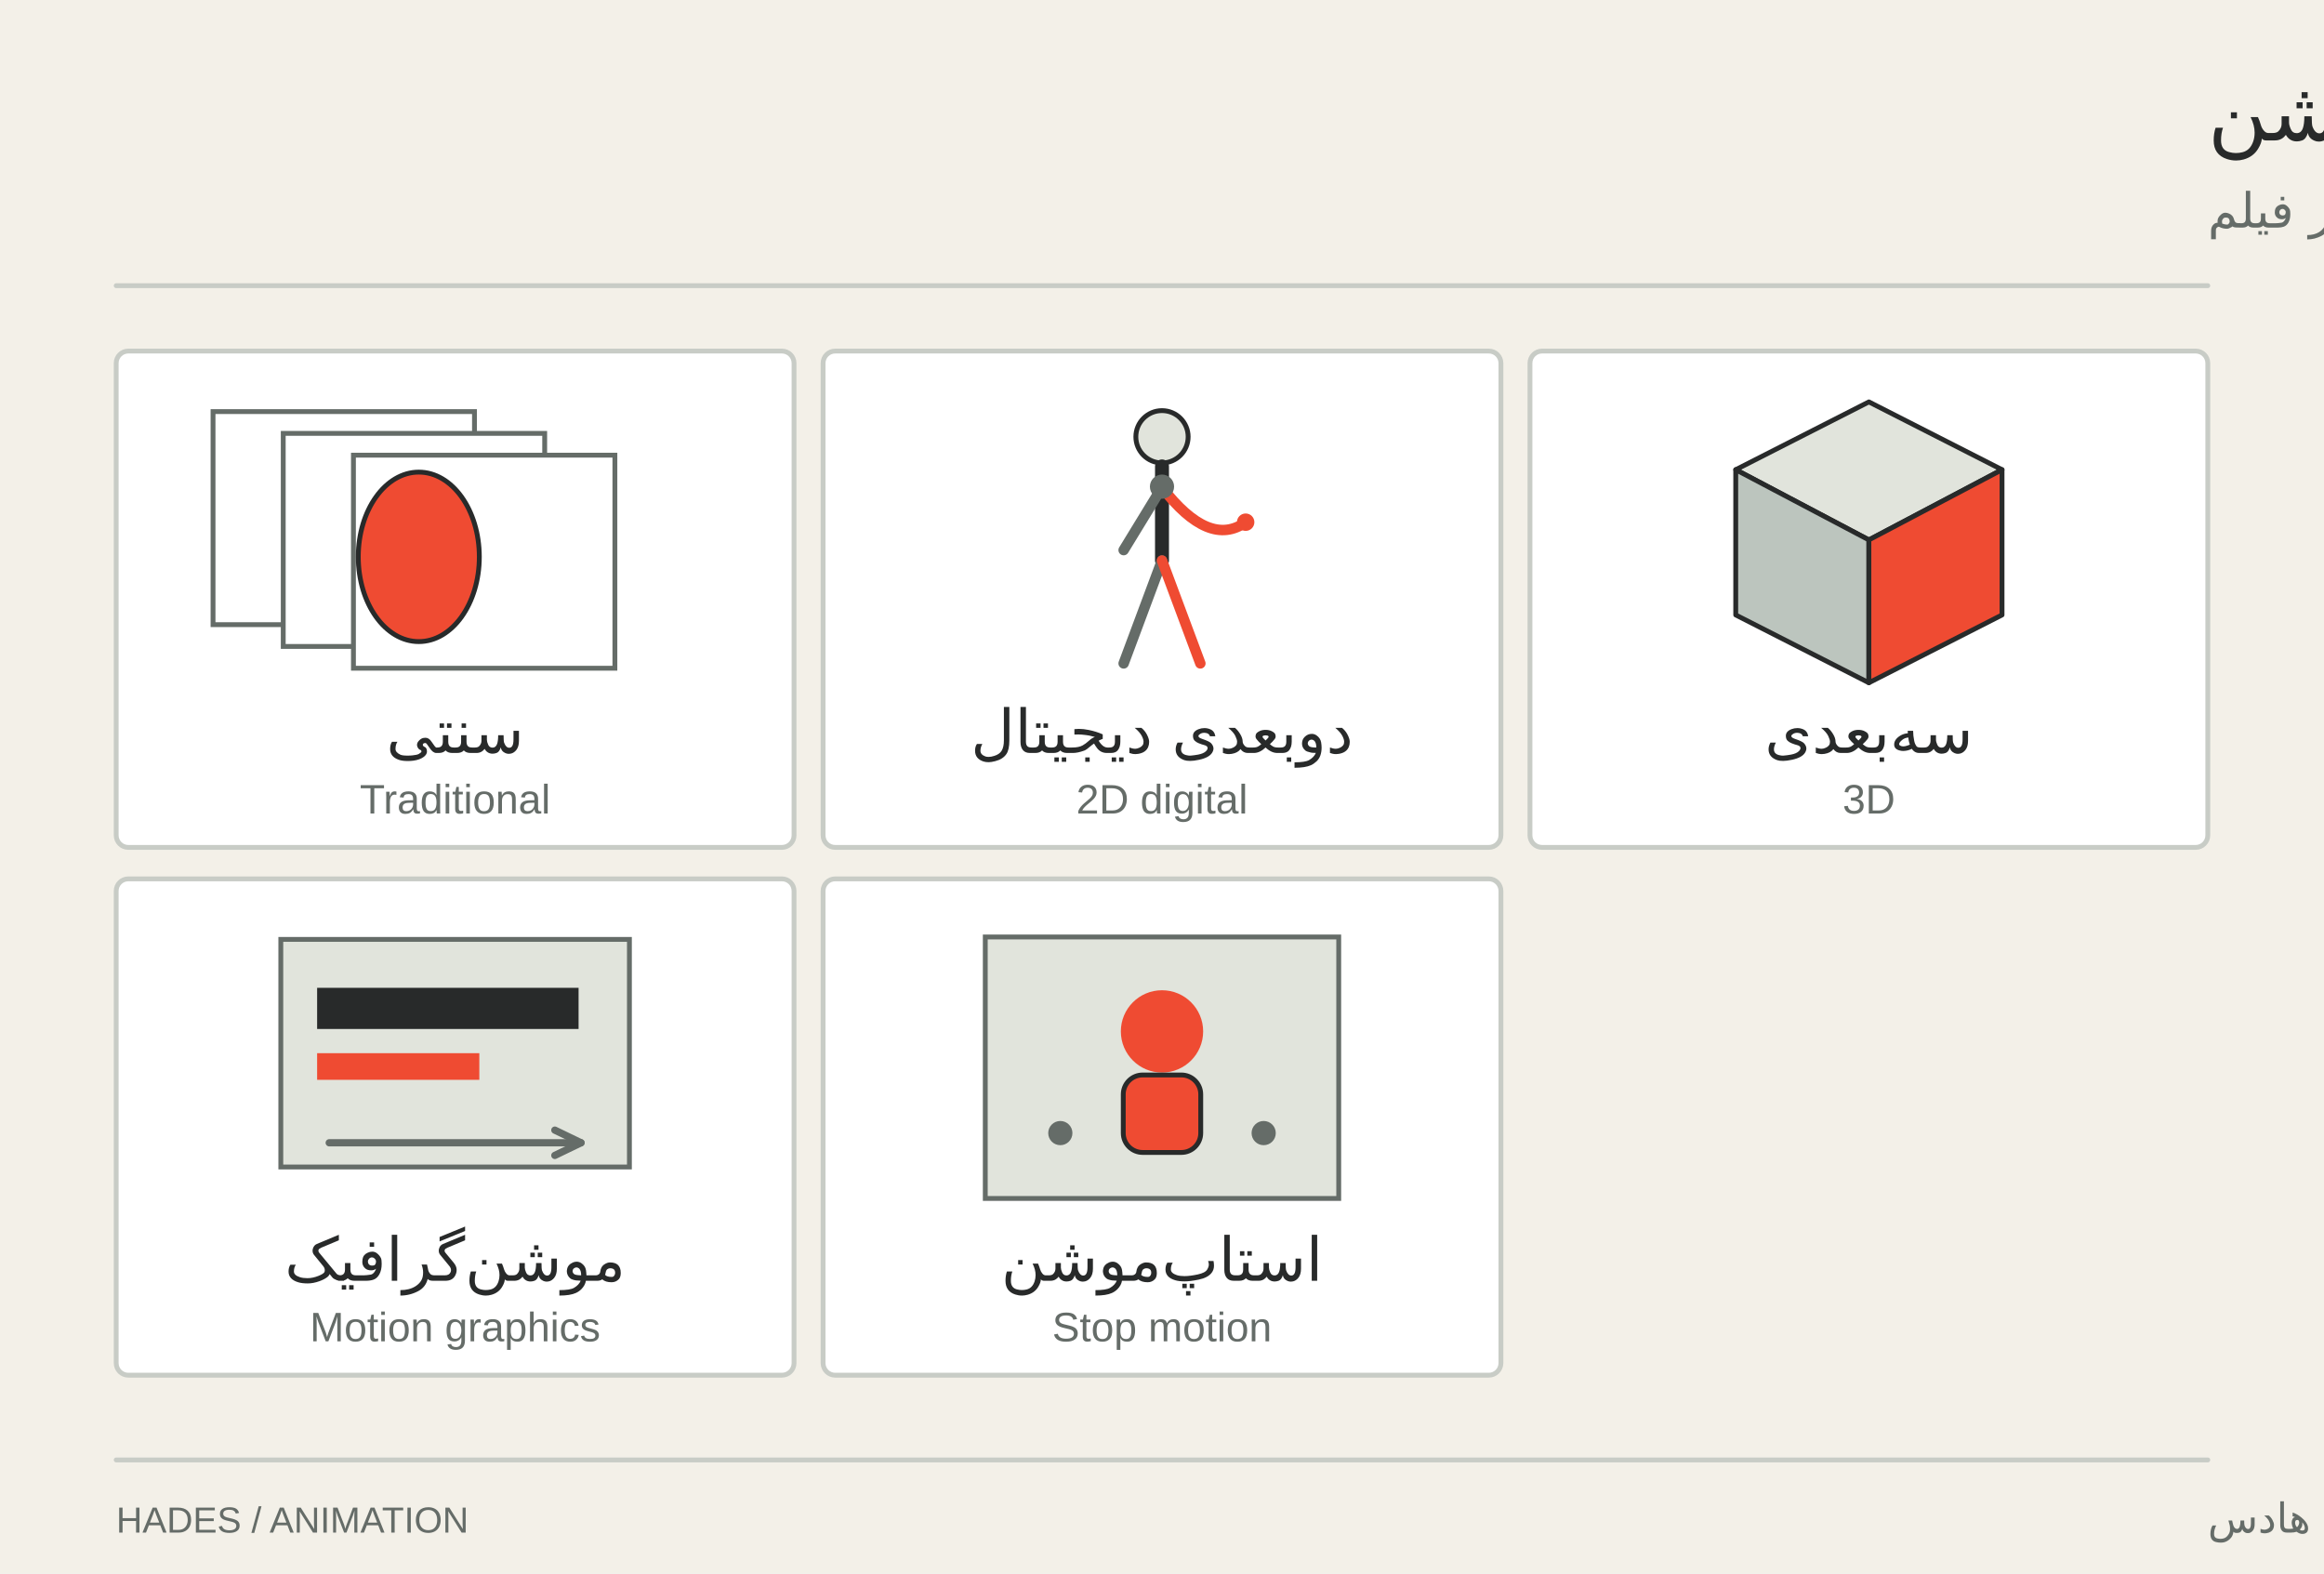
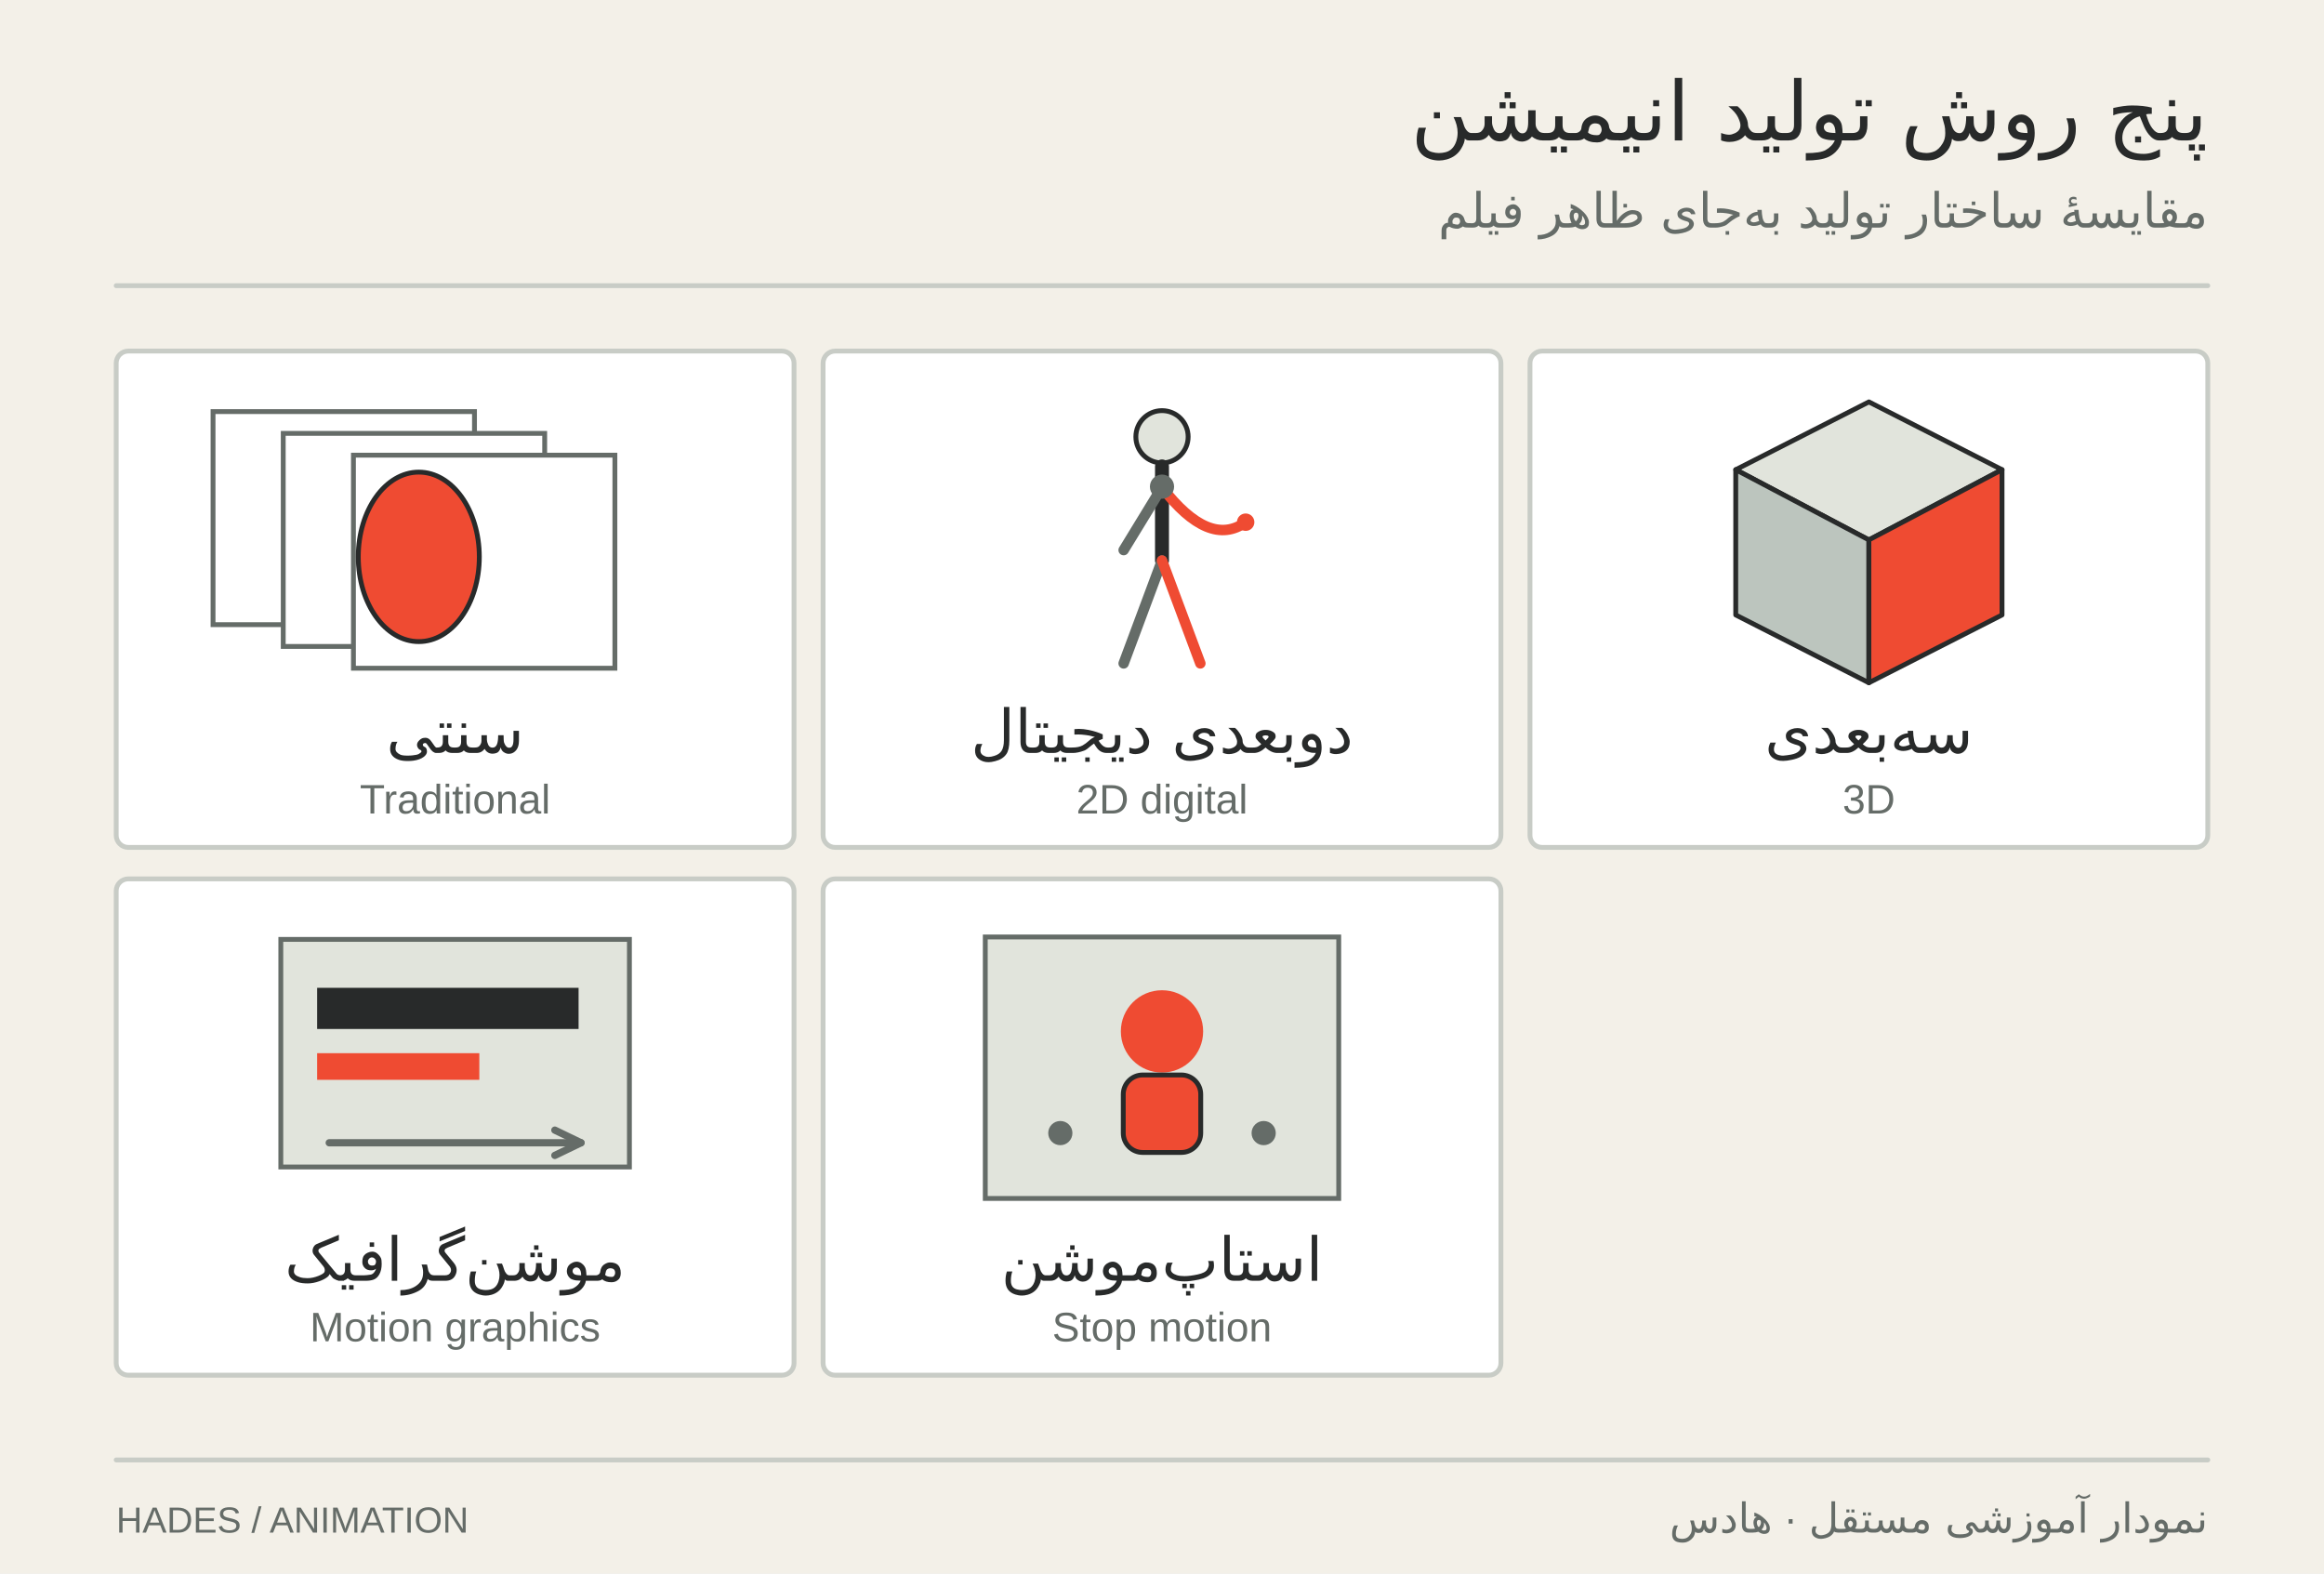
<svg xmlns="http://www.w3.org/2000/svg" width="960" height="650" viewBox="0 0 960 650" role="img" aria-label="پنج روش تولید انیمیشن">
  <rect width="960" height="650" fill="#F3F0E8" />
  <g font-family="Tahoma,Arial,sans-serif">
-     <text x="912" y="58" font-size="34" fill="#282A2A" text-anchor="end" direction="rtl" unicode-bidi="plaintext">پنج روش تولید انیمیشن</text>
-     <text x="912" y="94" font-size="20" fill="#656C68" text-anchor="end" direction="rtl" unicode-bidi="plaintext">مقایسهٔ ساختار تولید به‌جای ظاهر فیلم</text>
+     <text x="912" y="58" font-size="34" fill="#282A2A" text-anchor="start" direction="rtl" unicode-bidi="plaintext">پنج روش تولید انیمیشن</text>
+     <text x="912" y="94" font-size="20" fill="#656C68" text-anchor="start" direction="rtl" unicode-bidi="plaintext">مقایسهٔ ساختار تولید به‌جای ظاهر فیلم</text>
    <line x1="48" y1="118" x2="912" y2="118" stroke="#C8CCC6" stroke-width="2" stroke-linecap="round" />
    <rect x="48" y="145" width="280" height="205" rx="5" fill="#fff" stroke="#C8CCC6" stroke-width="2" />
    <rect x="88" y="170" width="108" height="88" rx="0" fill="#fff" stroke="#656C68" stroke-width="2" />
    <rect x="117" y="179" width="108" height="88" rx="0" fill="#fff" stroke="#656C68" stroke-width="2" />
    <rect x="146" y="188" width="108" height="88" rx="0" fill="#fff" stroke="#656C68" stroke-width="2" />
    <ellipse cx="173" cy="230" rx="25" ry="35" fill="#EF4B32" stroke="#282A2A" stroke-width="2" />
    <text x="188" y="311" font-size="25" fill="#282A2A" text-anchor="middle" direction="rtl" unicode-bidi="plaintext">سنتی</text>
    <text x="188" y="336" font-size="17" fill="#656C68" text-anchor="middle" direction="ltr" unicode-bidi="plaintext">Traditional</text>
    <rect x="340" y="145" width="280" height="205" rx="5" fill="#fff" stroke="#C8CCC6" stroke-width="2" />
    <circle cx="480" cy="180.4" r="10.8" fill="#E1E4DC" stroke="#282A2A" stroke-width="2" />
    <line x1="480" y1="192.64" x2="480" y2="231.52" stroke="#282A2A" stroke-width="5.76" stroke-linecap="round" />
    <line x1="480" y1="231.52" x2="464.16" y2="274" stroke="#656C68" stroke-width="4.32" stroke-linecap="round" />
    <line x1="480" y1="231.52" x2="495.84" y2="274" stroke="#EF4B32" stroke-width="4.32" stroke-linecap="round" />
    <line x1="480" y1="201.28" x2="464.16" y2="227.2" stroke="#656C68" stroke-width="4.32" stroke-linecap="round" />
    <path d="M480 201.28 Q499.44 226.48 514.56 215.68" fill="none" stroke="#EF4B32" stroke-width="4.32" stroke-linecap="round" stroke-linejoin="round" />
    <circle cx="514.56" cy="215.68" r="3.6" fill="#EF4B32" stroke="none" stroke-width="2" />
    <circle cx="480" cy="201" r="5" fill="#656C68" stroke="none" stroke-width="2" />
    <text x="480" y="311" font-size="25" fill="#282A2A" text-anchor="middle" direction="rtl" unicode-bidi="plaintext">دوبعدی دیجیتال</text>
    <text x="480" y="336" font-size="17" fill="#656C68" text-anchor="middle" direction="ltr" unicode-bidi="plaintext">2D digital</text>
    <rect x="632" y="145" width="280" height="205" rx="5" fill="#fff" stroke="#C8CCC6" stroke-width="2" />
    <path d="M717 194 l55 -28 55 28 -55 29z" fill="#E1E4DC" stroke="#282A2A" stroke-width="2" stroke-linecap="round" stroke-linejoin="round" />
    <path d="M717 194 v60 l55 28 v-59z" fill="#BCC5BE" stroke="#282A2A" stroke-width="2" stroke-linecap="round" stroke-linejoin="round" />
    <path d="M827 194 v60 l-55 28 v-59z" fill="#EF4B32" stroke="#282A2A" stroke-width="2" stroke-linecap="round" stroke-linejoin="round" />
    <text x="772" y="311" font-size="25" fill="#282A2A" text-anchor="middle" direction="rtl" unicode-bidi="plaintext">سه‌بعدی</text>
    <text x="772" y="336" font-size="17" fill="#656C68" text-anchor="middle" direction="ltr" unicode-bidi="plaintext">3D</text>
    <rect x="48" y="363" width="280" height="205" rx="5" fill="#fff" stroke="#C8CCC6" stroke-width="2" />
    <rect x="116" y="388" width="144" height="94" rx="0" fill="#E1E4DC" stroke="#656C68" stroke-width="2" />
    <rect x="132" y="409" width="106" height="15" rx="0" fill="#282A2A" stroke="#282A2A" stroke-width="2" />
    <rect x="132" y="436" width="65" height="9" rx="0" fill="#EF4B32" stroke="#EF4B32" stroke-width="2" />
    <line x1="136" y1="472" x2="240" y2="472" stroke="#656C68" stroke-width="3" stroke-linecap="round" />
    <path d="M229.195 477.22 L240 472 L229.195 466.78" fill="none" stroke="#656C68" stroke-width="3" stroke-linecap="round" stroke-linejoin="round" />
    <text x="188" y="529" font-size="25" fill="#282A2A" text-anchor="middle" direction="rtl" unicode-bidi="plaintext">موشن‌گرافیک</text>
    <text x="188" y="554" font-size="17" fill="#656C68" text-anchor="middle" direction="ltr" unicode-bidi="plaintext">Motion graphics</text>
    <rect x="340" y="363" width="280" height="205" rx="5" fill="#fff" stroke="#C8CCC6" stroke-width="2" />
    <rect x="407" y="387" width="146" height="108" rx="0" fill="#E1E4DC" stroke="#656C68" stroke-width="2" />
    <circle cx="480" cy="426" r="17" fill="#EF4B32" stroke="none" stroke-width="2" />
    <rect x="464" y="444" width="32" height="32" rx="8" fill="#EF4B32" stroke="#282A2A" stroke-width="2" />
    <circle cx="438" cy="468" r="5" fill="#656C68" stroke="none" stroke-width="2" />
    <circle cx="522" cy="468" r="5" fill="#656C68" stroke="none" stroke-width="2" />
    <text x="480" y="529" font-size="25" fill="#282A2A" text-anchor="middle" direction="rtl" unicode-bidi="plaintext">استاپ‌موشن</text>
    <text x="480" y="554" font-size="17" fill="#656C68" text-anchor="middle" direction="ltr" unicode-bidi="plaintext">Stop motion</text>
    <line x1="48" y1="603" x2="912" y2="603" stroke="#C8CCC6" stroke-width="2" stroke-linecap="round" />
-     <text x="912" y="633" font-size="17" fill="#656C68" text-anchor="end" direction="rtl" unicode-bidi="plaintext">نمودار آموزشی مستقل · هادس</text>
+     <text x="912" y="633" font-size="17" fill="#656C68" text-anchor="start" direction="rtl" unicode-bidi="plaintext">نمودار آموزشی مستقل · هادس</text>
    <text x="48" y="633" font-size="15" fill="#656C68" text-anchor="start" direction="ltr" unicode-bidi="plaintext">HADES / ANIMATION</text>
  </g>
</svg>
